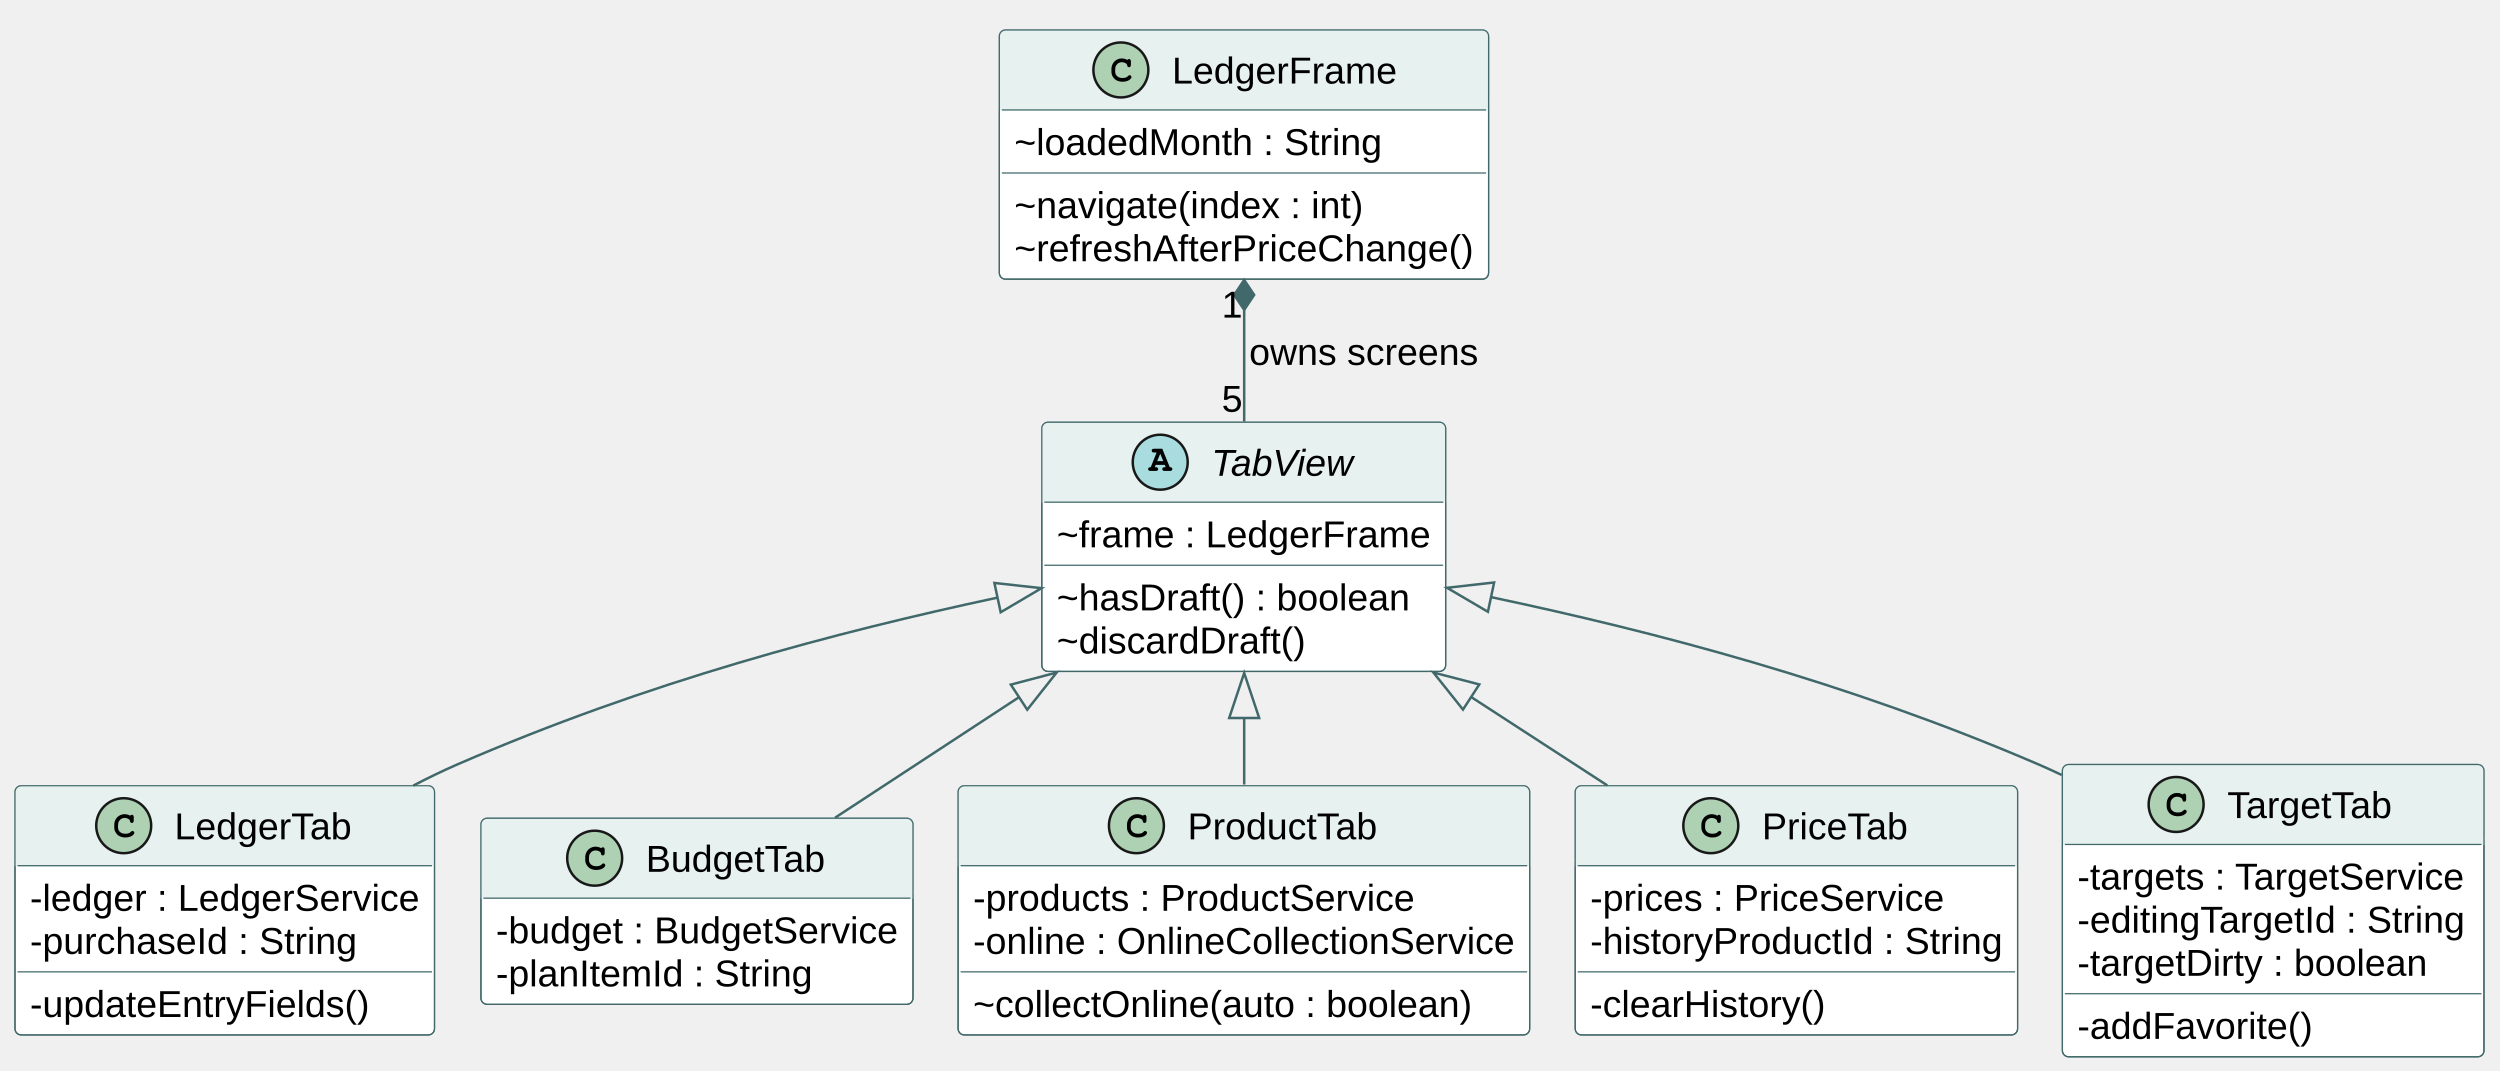
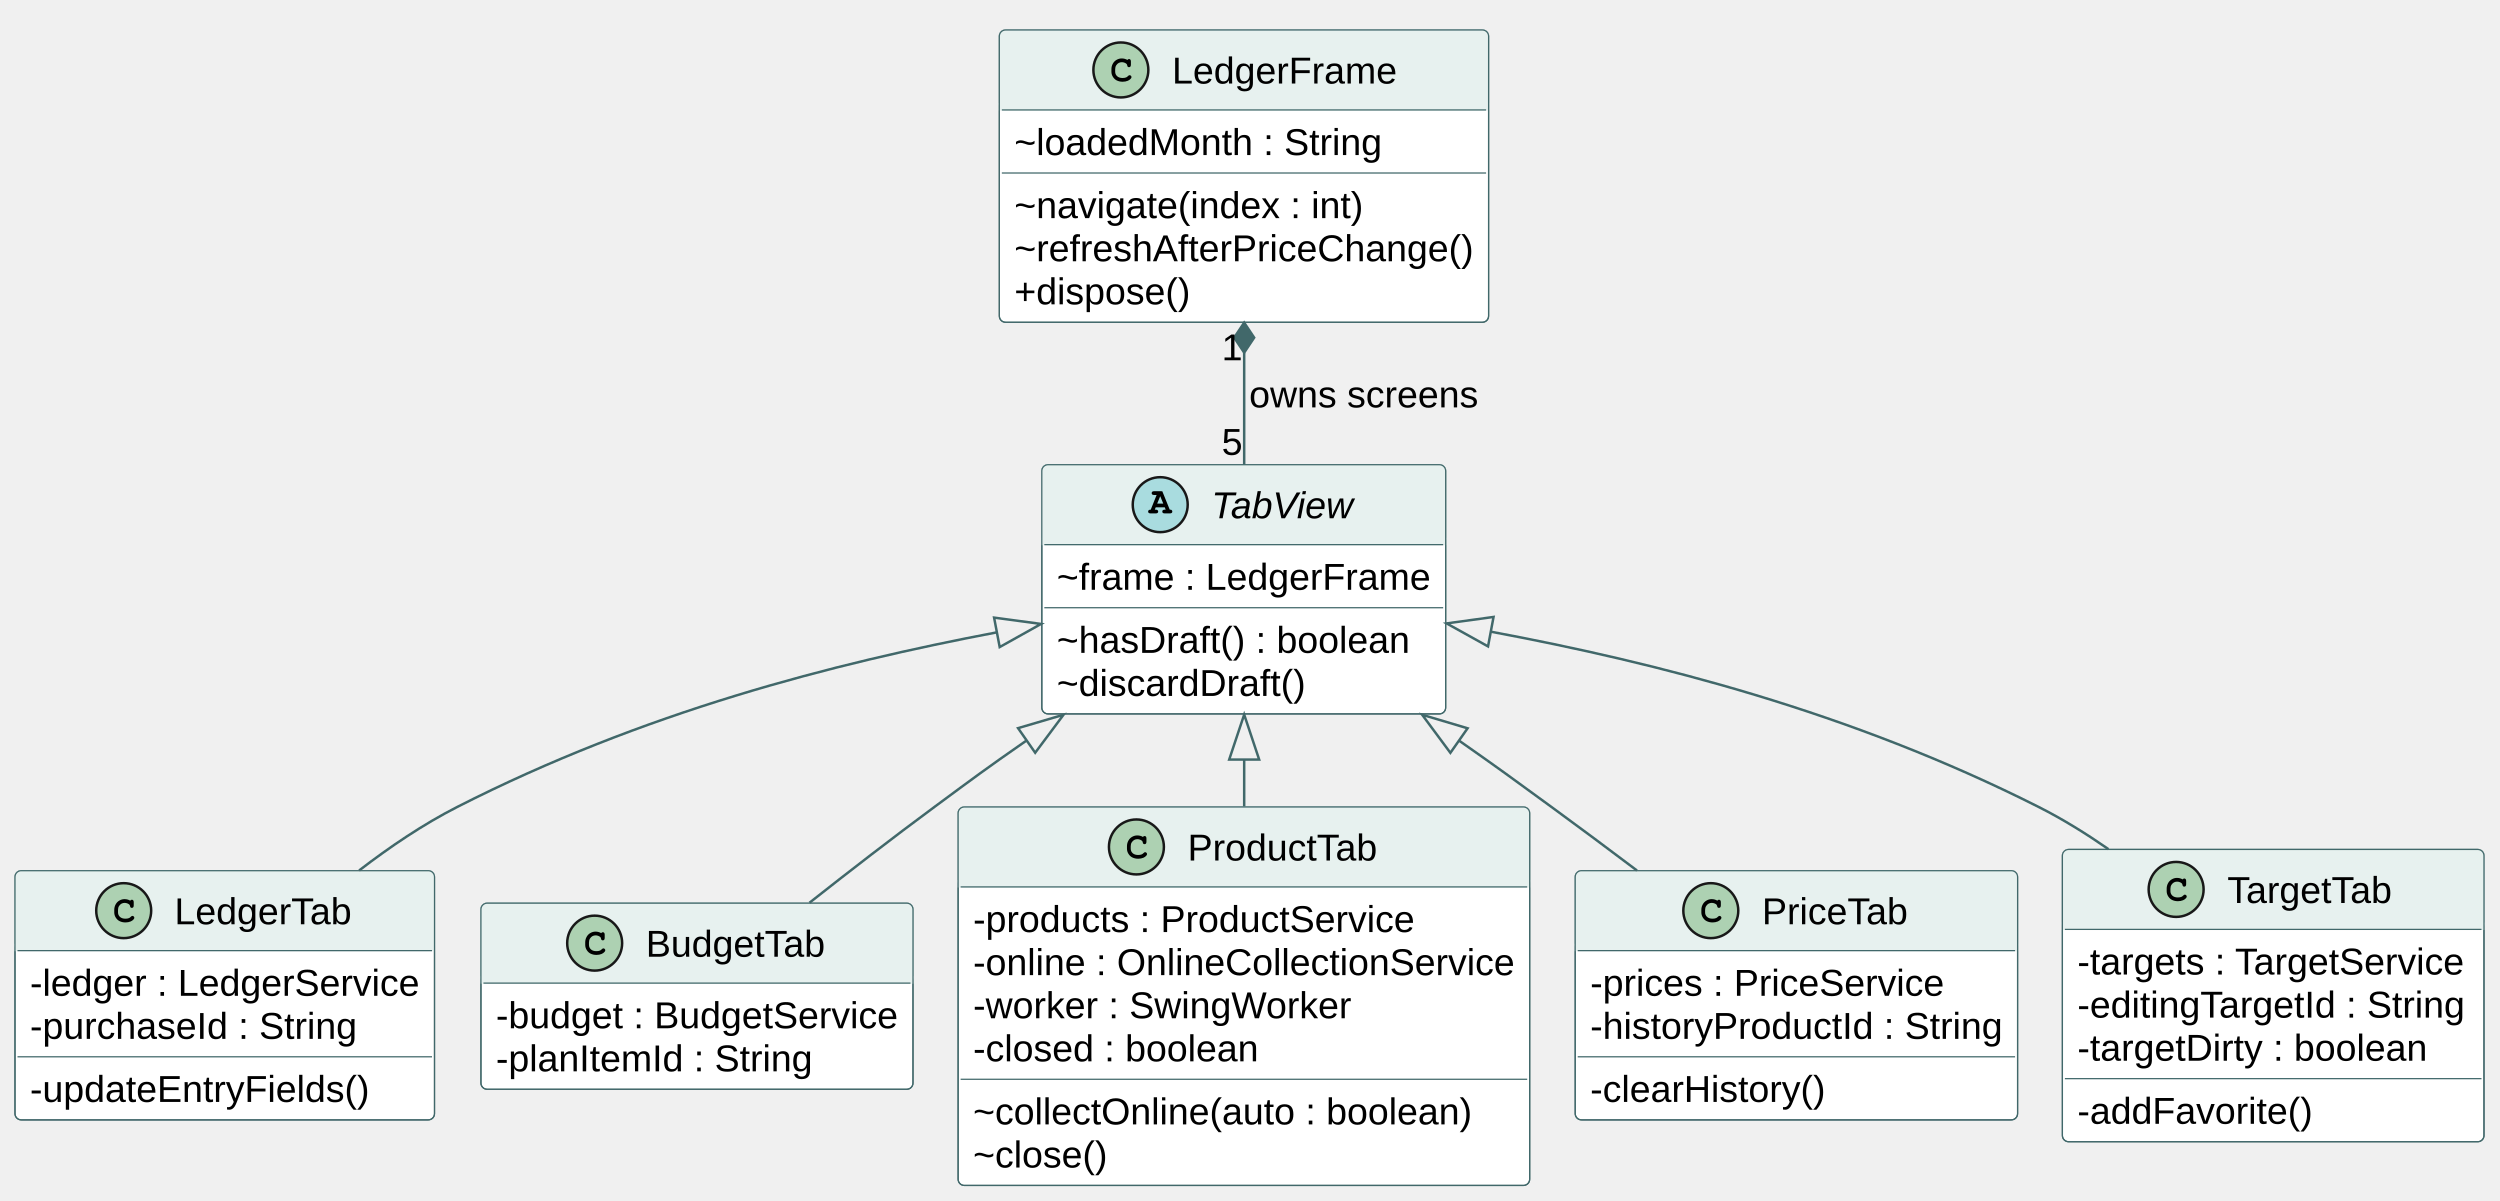
- <svg xmlns="http://www.w3.org/2000/svg" contentStyleType="text/css" data-diagram-type="CLASS" height="759.688px" preserveAspectRatio="none" style="width:1772px;height:759px;background:#FFFFFF;" version="1.1" viewBox="0 0 1772 759" width="1772.604px" zoomAndPan="magnify">
+ <svg xmlns="http://www.w3.org/2000/svg" contentStyleType="text/css" data-diagram-type="CLASS" height="851.771px" preserveAspectRatio="none" style="width:1772px;height:851px;background:#FFFFFF;" version="1.1" viewBox="0 0 1772 851" width="1772.604px" zoomAndPan="magnify">
  <defs />
  <g>
    <g class="entity" data-entity="LedgerFrame" data-source-line="13" data-uid="ent0002" id="entity_LedgerFrame">
-       <rect fill="#FFFFFF" height="176.633" rx="4.427" ry="4.427" style="stroke:#41686A;stroke-width:0.885;" width="346.783" x="708.333" y="21.25" />
+       <rect fill="#FFFFFF" height="207.177" rx="4.427" ry="4.427" style="stroke:#41686A;stroke-width:0.885;" width="346.783" x="708.333" y="21.25" />
      <rect fill="#E7F1EF" height="56.667" rx="4.427" ry="4.427" style="stroke:#E7F1EF;stroke-width:0.885;" width="346.783" x="708.333" y="21.25" />
      <rect fill="#E7F1EF" height="4.427" style="stroke:#E7F1EF;stroke-width:0.885;" width="346.783" x="708.333" y="73.49" />
-       <rect fill="none" height="176.633" rx="4.427" ry="4.427" style="stroke:#41686A;stroke-width:0.885;" width="346.783" x="708.333" y="21.25" />
+       <rect fill="none" height="207.177" rx="4.427" ry="4.427" style="stroke:#41686A;stroke-width:0.885;" width="346.783" x="708.333" y="21.25" />
      <ellipse cx="794.472" cy="49.583" fill="#ADD1B2" rx="19.479" ry="19.479" style="stroke:#181818;stroke-width:1.771;" />
      <path d="M799.093,42.5 Q799.342,42.168 799.619,42.002 Q799.923,41.836 800.255,41.836 Q800.837,41.836 801.196,42.251 Q801.583,42.638 801.583,43.607 L801.583,45.848 Q801.583,46.816 801.196,47.231 Q800.837,47.619 800.255,47.619 Q799.73,47.619 799.398,47.342 Q799.066,47.038 798.927,46.208 Q798.817,45.682 798.568,45.378 Q798.014,44.797 797.046,44.437 Q796.105,44.077 795.164,44.077 Q793.975,44.077 792.951,44.603 Q791.955,45.129 791.18,46.291 Q790.433,47.453 790.433,49.058 L790.433,50.801 Q790.433,52.71 791.816,54.01 Q793.227,55.283 795.69,55.283 Q797.184,55.283 798.208,54.868 Q798.789,54.647 799.481,53.955 Q799.896,53.54 800.117,53.429 Q800.366,53.291 800.643,53.291 Q801.196,53.291 801.583,53.706 Q801.999,54.093 801.999,54.647 Q801.999,55.2 801.445,55.809 Q800.643,56.722 799.398,57.248 Q797.737,57.94 795.718,57.94 Q793.366,57.94 791.457,56.971 Q789.935,56.196 788.856,54.508 Q787.777,52.821 787.777,50.856 L787.777,49.03 Q787.777,46.955 788.745,45.184 Q789.713,43.385 791.429,42.417 Q793.144,41.421 795.054,41.421 Q796.216,41.421 797.212,41.698 Q798.208,41.974 799.093,42.5 Z " fill="#000000" />
      <text fill="#000000" font-family="Arial" font-size="26.562" lengthAdjust="spacing" textLength="159.453" x="830.775" y="59.227">LedgerFrame</text>
      <line style="stroke:#41686A;stroke-width:0.885;" x1="710.104" x2="1053.346" y1="77.917" y2="77.917" />
      <text fill="#000000" font-family="Arial" font-size="26.562" lengthAdjust="spacing" textLength="260.632" x="718.958" y="109.915">~loadedMonth : String</text>
      <line style="stroke:#41686A;stroke-width:0.885;" x1="710.104" x2="1053.346" y1="122.628" y2="122.628" />
      <text fill="#000000" font-family="Arial" font-size="26.562" lengthAdjust="spacing" textLength="247.324" x="718.958" y="154.626">~navigate(index : int)</text>
      <text fill="#000000" font-family="Arial" font-size="26.562" lengthAdjust="spacing" textLength="325.533" x="718.958" y="185.171">~refreshAfterPriceChange()</text>
+       <text fill="#000000" font-family="Arial" font-size="26.562" lengthAdjust="spacing" textLength="124.758" x="718.958" y="215.715">+dispose()</text>
    </g>
-     <g class="entity" data-entity="TabView" data-source-line="18" data-uid="ent0003" id="entity_TabView">
-       <rect fill="#FFFFFF" height="176.633" rx="4.427" ry="4.427" style="stroke:#41686A;stroke-width:0.885;" width="286.252" x="738.438" y="299.271" />
-       <rect fill="#E7F1EF" height="56.667" rx="4.427" ry="4.427" style="stroke:#E7F1EF;stroke-width:0.885;" width="286.252" x="738.438" y="299.271" />
-       <rect fill="#E7F1EF" height="4.427" style="stroke:#E7F1EF;stroke-width:0.885;" width="286.252" x="738.438" y="351.51" />
-       <rect fill="none" height="176.633" rx="4.427" ry="4.427" style="stroke:#41686A;stroke-width:0.885;" width="286.252" x="738.438" y="299.271" />
-       <ellipse cx="822.365" cy="327.604" fill="#A9DCDF" rx="19.479" ry="19.479" style="stroke:#181818;stroke-width:1.771;" />
-       <path d="M825.603,329.513 L819.156,329.513 L818.519,331.146 L819.156,331.146 Q820.124,331.146 820.511,331.533 Q820.927,331.893 820.927,332.474 Q820.927,333.055 820.511,333.442 Q820.124,333.802 819.156,333.802 L815.586,333.802 Q814.618,333.802 814.203,333.442 Q813.788,333.055 813.788,332.474 Q813.788,331.865 814.231,331.505 Q814.646,331.118 815.642,331.146 L819.82,320.742 L818.077,320.742 Q817.108,320.742 816.693,320.382 Q816.306,319.995 816.306,319.414 Q816.306,318.805 816.693,318.446 Q817.108,318.058 818.077,318.058 L823.832,318.086 L829.117,331.146 Q830.057,331.146 830.362,331.339 Q830.943,331.782 830.943,332.474 Q830.943,333.055 830.528,333.442 Q830.14,333.802 829.172,333.802 L825.603,333.802 Q824.634,333.802 824.219,333.442 Q823.832,333.055 823.832,332.474 Q823.832,331.893 824.219,331.533 Q824.634,331.146 825.603,331.146 L826.239,331.146 L825.603,329.513 Z M824.524,326.857 L822.365,321.6 L820.207,326.857 L824.524,326.857 Z " fill="#000000" />
-       <text fill="#000000" font-family="Arial" font-size="26.562" font-style="italic" lengthAdjust="spacing" textLength="103.345" x="858.667" y="337.247">TabView</text>
-       <line style="stroke:#41686A;stroke-width:0.885;" x1="740.208" x2="1022.919" y1="355.938" y2="355.938" />
-       <text fill="#000000" font-family="Arial" font-size="26.562" lengthAdjust="spacing" textLength="265.002" x="749.062" y="387.936">~frame : LedgerFrame</text>
-       <line style="stroke:#41686A;stroke-width:0.885;" x1="740.208" x2="1022.919" y1="400.648" y2="400.648" />
-       <text fill="#000000" font-family="Arial" font-size="26.562" lengthAdjust="spacing" textLength="250.269" x="749.062" y="432.647">~hasDraft() : boolean</text>
-       <text fill="#000000" font-family="Arial" font-size="26.562" lengthAdjust="spacing" textLength="176.392" x="749.062" y="463.191">~discardDraft()</text>
+     <g class="entity" data-entity="TabView" data-source-line="19" data-uid="ent0003" id="entity_TabView">
+       <rect fill="#FFFFFF" height="176.633" rx="4.427" ry="4.427" style="stroke:#41686A;stroke-width:0.885;" width="286.252" x="738.438" y="329.375" />
+       <rect fill="#E7F1EF" height="56.667" rx="4.427" ry="4.427" style="stroke:#E7F1EF;stroke-width:0.885;" width="286.252" x="738.438" y="329.375" />
+       <rect fill="#E7F1EF" height="4.427" style="stroke:#E7F1EF;stroke-width:0.885;" width="286.252" x="738.438" y="381.615" />
+       <rect fill="none" height="176.633" rx="4.427" ry="4.427" style="stroke:#41686A;stroke-width:0.885;" width="286.252" x="738.438" y="329.375" />
+       <ellipse cx="822.365" cy="357.708" fill="#A9DCDF" rx="19.479" ry="19.479" style="stroke:#181818;stroke-width:1.771;" />
+       <path d="M825.603,359.618 L819.156,359.618 L818.519,361.25 L819.156,361.25 Q820.124,361.25 820.511,361.637 Q820.927,361.997 820.927,362.578 Q820.927,363.159 820.511,363.546 Q820.124,363.906 819.156,363.906 L815.586,363.906 Q814.618,363.906 814.203,363.546 Q813.788,363.159 813.788,362.578 Q813.788,361.969 814.231,361.61 Q814.646,361.222 815.642,361.25 L819.82,350.846 L818.077,350.846 Q817.108,350.846 816.693,350.487 Q816.306,350.099 816.306,349.518 Q816.306,348.909 816.693,348.55 Q817.108,348.162 818.077,348.162 L823.832,348.19 L829.117,361.25 Q830.057,361.25 830.362,361.444 Q830.943,361.886 830.943,362.578 Q830.943,363.159 830.528,363.546 Q830.14,363.906 829.172,363.906 L825.603,363.906 Q824.634,363.906 824.219,363.546 Q823.832,363.159 823.832,362.578 Q823.832,361.997 824.219,361.637 Q824.634,361.25 825.603,361.25 L826.239,361.25 L825.603,359.618 Z M824.524,356.961 L822.365,351.704 L820.207,356.961 L824.524,356.961 Z " fill="#000000" />
+       <text fill="#000000" font-family="Arial" font-size="26.562" font-style="italic" lengthAdjust="spacing" textLength="103.345" x="858.667" y="367.351">TabView</text>
+       <line style="stroke:#41686A;stroke-width:0.885;" x1="740.208" x2="1022.919" y1="386.042" y2="386.042" />
+       <text fill="#000000" font-family="Arial" font-size="26.562" lengthAdjust="spacing" textLength="265.002" x="749.062" y="418.04">~frame : LedgerFrame</text>
+       <line style="stroke:#41686A;stroke-width:0.885;" x1="740.208" x2="1022.919" y1="430.753" y2="430.753" />
+       <text fill="#000000" font-family="Arial" font-size="26.562" lengthAdjust="spacing" textLength="250.269" x="749.062" y="462.751">~hasDraft() : boolean</text>
+       <text fill="#000000" font-family="Arial" font-size="26.562" lengthAdjust="spacing" textLength="176.392" x="749.062" y="493.296">~discardDraft()</text>
    </g>
-     <g class="entity" data-entity="LedgerTab" data-source-line="23" data-uid="ent0004" id="entity_LedgerTab">
-       <rect fill="#FFFFFF" height="176.633" rx="4.427" ry="4.427" style="stroke:#41686A;stroke-width:0.885;" width="297.355" x="10.625" y="556.927" />
-       <rect fill="#E7F1EF" height="56.667" rx="4.427" ry="4.427" style="stroke:#E7F1EF;stroke-width:0.885;" width="297.355" x="10.625" y="556.927" />
-       <rect fill="#E7F1EF" height="4.427" style="stroke:#E7F1EF;stroke-width:0.885;" width="297.355" x="10.625" y="609.167" />
-       <rect fill="none" height="176.633" rx="4.427" ry="4.427" style="stroke:#41686A;stroke-width:0.885;" width="297.355" x="10.625" y="556.927" />
-       <ellipse cx="87.681" cy="585.26" fill="#ADD1B2" rx="19.479" ry="19.479" style="stroke:#181818;stroke-width:1.771;" />
-       <path d="M92.302,578.177 Q92.551,577.845 92.827,577.679 Q93.132,577.513 93.464,577.513 Q94.045,577.513 94.404,577.928 Q94.792,578.315 94.792,579.284 L94.792,581.525 Q94.792,582.494 94.404,582.909 Q94.045,583.296 93.464,583.296 Q92.938,583.296 92.606,583.019 Q92.274,582.715 92.136,581.885 Q92.025,581.359 91.776,581.055 Q91.223,580.474 90.254,580.114 Q89.313,579.754 88.373,579.754 Q87.183,579.754 86.159,580.28 Q85.163,580.806 84.388,581.968 Q83.641,583.13 83.641,584.735 L83.641,586.478 Q83.641,588.387 85.025,589.688 Q86.436,590.96 88.898,590.96 Q90.392,590.96 91.416,590.545 Q91.997,590.324 92.689,589.632 Q93.104,589.217 93.325,589.106 Q93.574,588.968 93.851,588.968 Q94.404,588.968 94.792,589.383 Q95.207,589.77 95.207,590.324 Q95.207,590.877 94.653,591.486 Q93.851,592.399 92.606,592.925 Q90.946,593.616 88.926,593.616 Q86.574,593.616 84.665,592.648 Q83.143,591.873 82.064,590.186 Q80.985,588.498 80.985,586.533 L80.985,584.707 Q80.985,582.632 81.953,580.861 Q82.922,579.062 84.637,578.094 Q86.353,577.098 88.262,577.098 Q89.424,577.098 90.42,577.375 Q91.416,577.651 92.302,578.177 Z " fill="#000000" />
-       <text fill="#000000" font-family="Arial" font-size="26.562" lengthAdjust="spacing" textLength="128.481" x="123.693" y="594.904">LedgerTab</text>
-       <line style="stroke:#41686A;stroke-width:0.885;" x1="12.396" x2="306.209" y1="613.594" y2="613.594" />
-       <text fill="#000000" font-family="Arial" font-size="26.562" lengthAdjust="spacing" textLength="276.105" x="21.25" y="645.592">-ledger : LedgerService</text>
-       <text fill="#000000" font-family="Arial" font-size="26.562" lengthAdjust="spacing" textLength="231.799" x="21.25" y="676.137">-purchaseId : String</text>
-       <line style="stroke:#41686A;stroke-width:0.885;" x1="12.396" x2="306.209" y1="688.849" y2="688.849" />
-       <text fill="#000000" font-family="Arial" font-size="26.562" lengthAdjust="spacing" textLength="240.632" x="21.25" y="720.848">-updateEntryFields()</text>
+     <g class="entity" data-entity="LedgerTab" data-source-line="24" data-uid="ent0004" id="entity_LedgerTab">
+       <rect fill="#FFFFFF" height="176.633" rx="4.427" ry="4.427" style="stroke:#41686A;stroke-width:0.885;" width="297.355" x="10.625" y="617.135" />
+       <rect fill="#E7F1EF" height="56.667" rx="4.427" ry="4.427" style="stroke:#E7F1EF;stroke-width:0.885;" width="297.355" x="10.625" y="617.135" />
+       <rect fill="#E7F1EF" height="4.427" style="stroke:#E7F1EF;stroke-width:0.885;" width="297.355" x="10.625" y="669.375" />
+       <rect fill="none" height="176.633" rx="4.427" ry="4.427" style="stroke:#41686A;stroke-width:0.885;" width="297.355" x="10.625" y="617.135" />
+       <ellipse cx="87.681" cy="645.469" fill="#ADD1B2" rx="19.479" ry="19.479" style="stroke:#181818;stroke-width:1.771;" />
+       <path d="M92.302,638.385 Q92.551,638.053 92.827,637.887 Q93.132,637.721 93.464,637.721 Q94.045,637.721 94.404,638.136 Q94.792,638.524 94.792,639.492 L94.792,641.733 Q94.792,642.702 94.404,643.117 Q94.045,643.504 93.464,643.504 Q92.938,643.504 92.606,643.227 Q92.274,642.923 92.136,642.093 Q92.025,641.567 91.776,641.263 Q91.223,640.682 90.254,640.322 Q89.313,639.963 88.373,639.963 Q87.183,639.963 86.159,640.488 Q85.163,641.014 84.388,642.176 Q83.641,643.338 83.641,644.943 L83.641,646.686 Q83.641,648.595 85.025,649.896 Q86.436,651.169 88.898,651.169 Q90.392,651.169 91.416,650.754 Q91.997,650.532 92.689,649.841 Q93.104,649.426 93.325,649.315 Q93.574,649.176 93.851,649.176 Q94.404,649.176 94.792,649.591 Q95.207,649.979 95.207,650.532 Q95.207,651.086 94.653,651.694 Q93.851,652.607 92.606,653.133 Q90.946,653.825 88.926,653.825 Q86.574,653.825 84.665,652.856 Q83.143,652.082 82.064,650.394 Q80.985,648.706 80.985,646.741 L80.985,644.915 Q80.985,642.84 81.953,641.069 Q82.922,639.271 84.637,638.302 Q86.353,637.306 88.262,637.306 Q89.424,637.306 90.42,637.583 Q91.416,637.86 92.302,638.385 Z " fill="#000000" />
+       <text fill="#000000" font-family="Arial" font-size="26.562" lengthAdjust="spacing" textLength="128.481" x="123.693" y="655.112">LedgerTab</text>
+       <line style="stroke:#41686A;stroke-width:0.885;" x1="12.396" x2="306.209" y1="673.802" y2="673.802" />
+       <text fill="#000000" font-family="Arial" font-size="26.562" lengthAdjust="spacing" textLength="276.105" x="21.25" y="705.801">-ledger : LedgerService</text>
+       <text fill="#000000" font-family="Arial" font-size="26.562" lengthAdjust="spacing" textLength="231.799" x="21.25" y="736.345">-purchaseId : String</text>
+       <line style="stroke:#41686A;stroke-width:0.885;" x1="12.396" x2="306.209" y1="749.057" y2="749.057" />
+       <text fill="#000000" font-family="Arial" font-size="26.562" lengthAdjust="spacing" textLength="240.632" x="21.25" y="781.056">-updateEntryFields()</text>
    </g>
-     <g class="entity" data-entity="BudgetTab" data-source-line="28" data-uid="ent0005" id="entity_BudgetTab">
-       <rect fill="#FFFFFF" height="131.922" rx="4.427" ry="4.427" style="stroke:#41686A;stroke-width:0.885;" width="306.239" x="340.885" y="579.948" />
-       <rect fill="#E7F1EF" height="56.667" rx="4.427" ry="4.427" style="stroke:#E7F1EF;stroke-width:0.885;" width="306.239" x="340.885" y="579.948" />
-       <rect fill="#E7F1EF" height="4.427" style="stroke:#E7F1EF;stroke-width:0.885;" width="306.239" x="340.885" y="632.188" />
-       <rect fill="none" height="131.922" rx="4.427" ry="4.427" style="stroke:#41686A;stroke-width:0.885;" width="306.239" x="340.885" y="579.948" />
-       <ellipse cx="421.499" cy="608.281" fill="#ADD1B2" rx="19.479" ry="19.479" style="stroke:#181818;stroke-width:1.771;" />
-       <path d="M426.12,601.198 Q426.369,600.866 426.646,600.7 Q426.95,600.534 427.282,600.534 Q427.863,600.534 428.223,600.949 Q428.61,601.336 428.61,602.305 L428.61,604.546 Q428.61,605.514 428.223,605.929 Q427.863,606.317 427.282,606.317 Q426.757,606.317 426.425,606.04 Q426.092,605.736 425.954,604.906 Q425.844,604.38 425.594,604.076 Q425.041,603.495 424.073,603.135 Q423.132,602.775 422.191,602.775 Q421.001,602.775 419.978,603.301 Q418.981,603.827 418.207,604.989 Q417.46,606.151 417.46,607.755 L417.46,609.499 Q417.46,611.408 418.843,612.708 Q420.254,613.981 422.717,613.981 Q424.211,613.981 425.235,613.566 Q425.816,613.345 426.507,612.653 Q426.923,612.238 427.144,612.127 Q427.393,611.989 427.67,611.989 Q428.223,611.989 428.61,612.404 Q429.025,612.791 429.025,613.345 Q429.025,613.898 428.472,614.507 Q427.67,615.42 426.425,615.946 Q424.764,616.637 422.745,616.637 Q420.393,616.637 418.483,615.669 Q416.962,614.894 415.882,613.206 Q414.803,611.519 414.803,609.554 L414.803,607.728 Q414.803,605.653 415.772,603.882 Q416.74,602.083 418.456,601.115 Q420.171,600.119 422.08,600.119 Q423.243,600.119 424.239,600.395 Q425.235,600.672 426.12,601.198 Z " fill="#000000" />
-       <text fill="#000000" font-family="Arial" font-size="26.562" lengthAdjust="spacing" textLength="129.959" x="457.801" y="617.924">BudgetTab</text>
-       <line style="stroke:#41686A;stroke-width:0.885;" x1="342.656" x2="645.354" y1="636.615" y2="636.615" />
-       <text fill="#000000" font-family="Arial" font-size="26.562" lengthAdjust="spacing" textLength="284.989" x="351.51" y="668.613">-budget : BudgetService</text>
-       <text fill="#000000" font-family="Arial" font-size="26.562" lengthAdjust="spacing" textLength="224.406" x="351.51" y="699.158">-planItemId : String</text>
+     <g class="entity" data-entity="BudgetTab" data-source-line="29" data-uid="ent0005" id="entity_BudgetTab">
+       <rect fill="#FFFFFF" height="131.922" rx="4.427" ry="4.427" style="stroke:#41686A;stroke-width:0.885;" width="306.239" x="340.885" y="640.156" />
+       <rect fill="#E7F1EF" height="56.667" rx="4.427" ry="4.427" style="stroke:#E7F1EF;stroke-width:0.885;" width="306.239" x="340.885" y="640.156" />
+       <rect fill="#E7F1EF" height="4.427" style="stroke:#E7F1EF;stroke-width:0.885;" width="306.239" x="340.885" y="692.396" />
+       <rect fill="none" height="131.922" rx="4.427" ry="4.427" style="stroke:#41686A;stroke-width:0.885;" width="306.239" x="340.885" y="640.156" />
+       <ellipse cx="421.499" cy="668.49" fill="#ADD1B2" rx="19.479" ry="19.479" style="stroke:#181818;stroke-width:1.771;" />
+       <path d="M426.12,661.406 Q426.369,661.074 426.646,660.908 Q426.95,660.742 427.282,660.742 Q427.863,660.742 428.223,661.157 Q428.61,661.545 428.61,662.513 L428.61,664.754 Q428.61,665.723 428.223,666.138 Q427.863,666.525 427.282,666.525 Q426.757,666.525 426.425,666.248 Q426.092,665.944 425.954,665.114 Q425.844,664.588 425.594,664.284 Q425.041,663.703 424.073,663.343 Q423.132,662.983 422.191,662.983 Q421.001,662.983 419.978,663.509 Q418.981,664.035 418.207,665.197 Q417.46,666.359 417.46,667.964 L417.46,669.707 Q417.46,671.616 418.843,672.917 Q420.254,674.189 422.717,674.189 Q424.211,674.189 425.235,673.774 Q425.816,673.553 426.507,672.861 Q426.923,672.446 427.144,672.336 Q427.393,672.197 427.67,672.197 Q428.223,672.197 428.61,672.612 Q429.025,673 429.025,673.553 Q429.025,674.106 428.472,674.715 Q427.67,675.628 426.425,676.154 Q424.764,676.846 422.745,676.846 Q420.393,676.846 418.483,675.877 Q416.962,675.102 415.882,673.415 Q414.803,671.727 414.803,669.762 L414.803,667.936 Q414.803,665.861 415.772,664.09 Q416.74,662.292 418.456,661.323 Q420.171,660.327 422.08,660.327 Q423.243,660.327 424.239,660.604 Q425.235,660.88 426.12,661.406 Z " fill="#000000" />
+       <text fill="#000000" font-family="Arial" font-size="26.562" lengthAdjust="spacing" textLength="129.959" x="457.801" y="678.133">BudgetTab</text>
+       <line style="stroke:#41686A;stroke-width:0.885;" x1="342.656" x2="645.354" y1="696.823" y2="696.823" />
+       <text fill="#000000" font-family="Arial" font-size="26.562" lengthAdjust="spacing" textLength="284.989" x="351.51" y="728.822">-budget : BudgetService</text>
+       <text fill="#000000" font-family="Arial" font-size="26.562" lengthAdjust="spacing" textLength="224.406" x="351.51" y="759.366">-planItemId : String</text>
    </g>
-     <g class="entity" data-entity="ProductTab" data-source-line="32" data-uid="ent0006" id="entity_ProductTab">
-       <rect fill="#FFFFFF" height="176.633" rx="4.427" ry="4.427" style="stroke:#41686A;stroke-width:0.885;" width="405.122" x="679.115" y="556.927" />
-       <rect fill="#E7F1EF" height="56.667" rx="4.427" ry="4.427" style="stroke:#E7F1EF;stroke-width:0.885;" width="405.122" x="679.115" y="556.927" />
-       <rect fill="#E7F1EF" height="4.427" style="stroke:#E7F1EF;stroke-width:0.885;" width="405.122" x="679.115" y="609.167" />
-       <rect fill="none" height="176.633" rx="4.427" ry="4.427" style="stroke:#41686A;stroke-width:0.885;" width="405.122" x="679.115" y="556.927" />
-       <ellipse cx="805.493" cy="585.26" fill="#ADD1B2" rx="19.479" ry="19.479" style="stroke:#181818;stroke-width:1.771;" />
-       <path d="M810.114,578.177 Q810.363,577.845 810.64,577.679 Q810.944,577.513 811.276,577.513 Q811.857,577.513 812.217,577.928 Q812.604,578.315 812.604,579.284 L812.604,581.525 Q812.604,582.494 812.217,582.909 Q811.857,583.296 811.276,583.296 Q810.75,583.296 810.418,583.019 Q810.086,582.715 809.948,581.885 Q809.837,581.359 809.588,581.055 Q809.035,580.474 808.066,580.114 Q807.126,579.754 806.185,579.754 Q804.995,579.754 803.971,580.28 Q802.975,580.806 802.201,581.968 Q801.453,583.13 801.453,584.735 L801.453,586.478 Q801.453,588.387 802.837,589.688 Q804.248,590.96 806.711,590.96 Q808.205,590.96 809.229,590.545 Q809.809,590.324 810.501,589.632 Q810.916,589.217 811.138,589.106 Q811.387,588.968 811.663,588.968 Q812.217,588.968 812.604,589.383 Q813.019,589.77 813.019,590.324 Q813.019,590.877 812.466,591.486 Q811.663,592.399 810.418,592.925 Q808.758,593.616 806.738,593.616 Q804.386,593.616 802.477,592.648 Q800.955,591.873 799.876,590.186 Q798.797,588.498 798.797,586.533 L798.797,584.707 Q798.797,582.632 799.766,580.861 Q800.734,579.062 802.449,578.094 Q804.165,577.098 806.074,577.098 Q807.236,577.098 808.232,577.375 Q809.229,577.651 810.114,578.177 Z " fill="#000000" />
-       <text fill="#000000" font-family="Arial" font-size="26.562" lengthAdjust="spacing" textLength="137.313" x="841.795" y="594.904">ProductTab</text>
-       <line style="stroke:#41686A;stroke-width:0.885;" x1="680.885" x2="1082.466" y1="613.594" y2="613.594" />
-       <text fill="#000000" font-family="Arial" font-size="26.562" lengthAdjust="spacing" textLength="312.978" x="689.74" y="645.592">-products : ProductService</text>
-       <text fill="#000000" font-family="Arial" font-size="26.562" lengthAdjust="spacing" textLength="383.872" x="689.74" y="676.137">-online : OnlineCollectionService</text>
-       <line style="stroke:#41686A;stroke-width:0.885;" x1="680.885" x2="1082.466" y1="688.849" y2="688.849" />
-       <text fill="#000000" font-family="Arial" font-size="26.562" lengthAdjust="spacing" textLength="353.652" x="689.74" y="720.848">~collectOnline(auto : boolean)</text>
+     <g class="entity" data-entity="ProductTab" data-source-line="33" data-uid="ent0006" id="entity_ProductTab">
+       <rect fill="#FFFFFF" height="268.266" rx="4.427" ry="4.427" style="stroke:#41686A;stroke-width:0.885;" width="405.122" x="679.115" y="571.979" />
+       <rect fill="#E7F1EF" height="56.667" rx="4.427" ry="4.427" style="stroke:#E7F1EF;stroke-width:0.885;" width="405.122" x="679.115" y="571.979" />
+       <rect fill="#E7F1EF" height="4.427" style="stroke:#E7F1EF;stroke-width:0.885;" width="405.122" x="679.115" y="624.219" />
+       <rect fill="none" height="268.266" rx="4.427" ry="4.427" style="stroke:#41686A;stroke-width:0.885;" width="405.122" x="679.115" y="571.979" />
+       <ellipse cx="805.493" cy="600.312" fill="#ADD1B2" rx="19.479" ry="19.479" style="stroke:#181818;stroke-width:1.771;" />
+       <path d="M810.114,593.229 Q810.363,592.897 810.64,592.731 Q810.944,592.565 811.276,592.565 Q811.857,592.565 812.217,592.98 Q812.604,593.367 812.604,594.336 L812.604,596.577 Q812.604,597.546 812.217,597.961 Q811.857,598.348 811.276,598.348 Q810.75,598.348 810.418,598.071 Q810.086,597.767 809.948,596.937 Q809.837,596.411 809.588,596.107 Q809.035,595.526 808.066,595.166 Q807.126,594.806 806.185,594.806 Q804.995,594.806 803.971,595.332 Q802.975,595.858 802.201,597.02 Q801.453,598.182 801.453,599.787 L801.453,601.53 Q801.453,603.439 802.837,604.74 Q804.248,606.012 806.711,606.012 Q808.205,606.012 809.229,605.597 Q809.809,605.376 810.501,604.684 Q810.916,604.269 811.138,604.159 Q811.387,604.02 811.663,604.02 Q812.217,604.02 812.604,604.435 Q813.019,604.823 813.019,605.376 Q813.019,605.929 812.466,606.538 Q811.663,607.451 810.418,607.977 Q808.758,608.669 806.738,608.669 Q804.386,608.669 802.477,607.7 Q800.955,606.926 799.876,605.238 Q798.797,603.55 798.797,601.585 L798.797,599.759 Q798.797,597.684 799.766,595.913 Q800.734,594.115 802.449,593.146 Q804.165,592.15 806.074,592.15 Q807.236,592.15 808.232,592.427 Q809.229,592.703 810.114,593.229 Z " fill="#000000" />
+       <text fill="#000000" font-family="Arial" font-size="26.562" lengthAdjust="spacing" textLength="137.313" x="841.795" y="609.956">ProductTab</text>
+       <line style="stroke:#41686A;stroke-width:0.885;" x1="680.885" x2="1082.466" y1="628.646" y2="628.646" />
+       <text fill="#000000" font-family="Arial" font-size="26.562" lengthAdjust="spacing" textLength="312.978" x="689.74" y="660.644">-products : ProductService</text>
+       <text fill="#000000" font-family="Arial" font-size="26.562" lengthAdjust="spacing" textLength="383.872" x="689.74" y="691.189">-online : OnlineCollectionService</text>
+       <text fill="#000000" font-family="Arial" font-size="26.562" lengthAdjust="spacing" textLength="268.621" x="689.74" y="721.733">-worker : SwingWorker</text>
+       <text fill="#000000" font-family="Arial" font-size="26.562" lengthAdjust="spacing" textLength="202.306" x="689.74" y="752.277">-closed : boolean</text>
+       <line style="stroke:#41686A;stroke-width:0.885;" x1="680.885" x2="1082.466" y1="764.99" y2="764.99" />
+       <text fill="#000000" font-family="Arial" font-size="26.562" lengthAdjust="spacing" textLength="353.652" x="689.74" y="796.988">~collectOnline(auto : boolean)</text>
+       <text fill="#000000" font-family="Arial" font-size="26.562" lengthAdjust="spacing" textLength="95.213" x="689.74" y="827.533">~close()</text>
    </g>
-     <g class="entity" data-entity="PriceTab" data-source-line="37" data-uid="ent0007" id="entity_PriceTab">
-       <rect fill="#FFFFFF" height="176.633" rx="4.427" ry="4.427" style="stroke:#41686A;stroke-width:0.885;" width="313.554" x="1116.51" y="556.927" />
-       <rect fill="#E7F1EF" height="56.667" rx="4.427" ry="4.427" style="stroke:#E7F1EF;stroke-width:0.885;" width="313.554" x="1116.51" y="556.927" />
-       <rect fill="#E7F1EF" height="4.427" style="stroke:#E7F1EF;stroke-width:0.885;" width="313.554" x="1116.51" y="609.167" />
-       <rect fill="none" height="176.633" rx="4.427" ry="4.427" style="stroke:#41686A;stroke-width:0.885;" width="313.554" x="1116.51" y="556.927" />
-       <ellipse cx="1212.617" cy="585.26" fill="#ADD1B2" rx="19.479" ry="19.479" style="stroke:#181818;stroke-width:1.771;" />
-       <path d="M1217.238,578.177 Q1217.487,577.845 1217.764,577.679 Q1218.068,577.513 1218.4,577.513 Q1218.981,577.513 1219.341,577.928 Q1219.728,578.315 1219.728,579.284 L1219.728,581.525 Q1219.728,582.494 1219.341,582.909 Q1218.981,583.296 1218.4,583.296 Q1217.874,583.296 1217.542,583.019 Q1217.21,582.715 1217.072,581.885 Q1216.961,581.359 1216.712,581.055 Q1216.159,580.474 1215.19,580.114 Q1214.249,579.754 1213.309,579.754 Q1212.119,579.754 1211.095,580.28 Q1210.099,580.806 1209.324,581.968 Q1208.577,583.13 1208.577,584.735 L1208.577,586.478 Q1208.577,588.387 1209.961,589.688 Q1211.372,590.96 1213.834,590.96 Q1215.329,590.96 1216.352,590.545 Q1216.933,590.324 1217.625,589.632 Q1218.04,589.217 1218.262,589.106 Q1218.511,588.968 1218.787,588.968 Q1219.341,588.968 1219.728,589.383 Q1220.143,589.77 1220.143,590.324 Q1220.143,590.877 1219.59,591.486 Q1218.787,592.399 1217.542,592.925 Q1215.882,593.616 1213.862,593.616 Q1211.51,593.616 1209.601,592.648 Q1208.079,591.873 1207,590.186 Q1205.921,588.498 1205.921,586.533 L1205.921,584.707 Q1205.921,582.632 1206.889,580.861 Q1207.858,579.062 1209.573,578.094 Q1211.289,577.098 1213.198,577.098 Q1214.36,577.098 1215.356,577.375 Q1216.352,577.651 1217.238,578.177 Z " fill="#000000" />
-       <text fill="#000000" font-family="Arial" font-size="26.562" lengthAdjust="spacing" textLength="106.289" x="1248.919" y="594.904">PriceTab</text>
-       <line style="stroke:#41686A;stroke-width:0.885;" x1="1118.281" x2="1428.294" y1="613.594" y2="613.594" />
-       <text fill="#000000" font-family="Arial" font-size="26.562" lengthAdjust="spacing" textLength="250.93" x="1127.135" y="645.592">-prices : PriceService</text>
-       <text fill="#000000" font-family="Arial" font-size="26.562" lengthAdjust="spacing" textLength="292.304" x="1127.135" y="676.137">-historyProductId : String</text>
-       <line style="stroke:#41686A;stroke-width:0.885;" x1="1118.281" x2="1428.294" y1="688.849" y2="688.849" />
-       <text fill="#000000" font-family="Arial" font-size="26.562" lengthAdjust="spacing" textLength="166.755" x="1127.135" y="720.848">-clearHistory()</text>
+     <g class="entity" data-entity="PriceTab" data-source-line="41" data-uid="ent0007" id="entity_PriceTab">
+       <rect fill="#FFFFFF" height="176.633" rx="4.427" ry="4.427" style="stroke:#41686A;stroke-width:0.885;" width="313.554" x="1116.51" y="617.135" />
+       <rect fill="#E7F1EF" height="56.667" rx="4.427" ry="4.427" style="stroke:#E7F1EF;stroke-width:0.885;" width="313.554" x="1116.51" y="617.135" />
+       <rect fill="#E7F1EF" height="4.427" style="stroke:#E7F1EF;stroke-width:0.885;" width="313.554" x="1116.51" y="669.375" />
+       <rect fill="none" height="176.633" rx="4.427" ry="4.427" style="stroke:#41686A;stroke-width:0.885;" width="313.554" x="1116.51" y="617.135" />
+       <ellipse cx="1212.617" cy="645.469" fill="#ADD1B2" rx="19.479" ry="19.479" style="stroke:#181818;stroke-width:1.771;" />
+       <path d="M1217.238,638.385 Q1217.487,638.053 1217.764,637.887 Q1218.068,637.721 1218.4,637.721 Q1218.981,637.721 1219.341,638.136 Q1219.728,638.524 1219.728,639.492 L1219.728,641.733 Q1219.728,642.702 1219.341,643.117 Q1218.981,643.504 1218.4,643.504 Q1217.874,643.504 1217.542,643.227 Q1217.21,642.923 1217.072,642.093 Q1216.961,641.567 1216.712,641.263 Q1216.159,640.682 1215.19,640.322 Q1214.249,639.963 1213.309,639.963 Q1212.119,639.963 1211.095,640.488 Q1210.099,641.014 1209.324,642.176 Q1208.577,643.338 1208.577,644.943 L1208.577,646.686 Q1208.577,648.595 1209.961,649.896 Q1211.372,651.169 1213.834,651.169 Q1215.329,651.169 1216.352,650.754 Q1216.933,650.532 1217.625,649.841 Q1218.04,649.426 1218.262,649.315 Q1218.511,649.176 1218.787,649.176 Q1219.341,649.176 1219.728,649.591 Q1220.143,649.979 1220.143,650.532 Q1220.143,651.086 1219.59,651.694 Q1218.787,652.607 1217.542,653.133 Q1215.882,653.825 1213.862,653.825 Q1211.51,653.825 1209.601,652.856 Q1208.079,652.082 1207,650.394 Q1205.921,648.706 1205.921,646.741 L1205.921,644.915 Q1205.921,642.84 1206.889,641.069 Q1207.858,639.271 1209.573,638.302 Q1211.289,637.306 1213.198,637.306 Q1214.36,637.306 1215.356,637.583 Q1216.352,637.86 1217.238,638.385 Z " fill="#000000" />
+       <text fill="#000000" font-family="Arial" font-size="26.562" lengthAdjust="spacing" textLength="106.289" x="1248.919" y="655.112">PriceTab</text>
+       <line style="stroke:#41686A;stroke-width:0.885;" x1="1118.281" x2="1428.294" y1="673.802" y2="673.802" />
+       <text fill="#000000" font-family="Arial" font-size="26.562" lengthAdjust="spacing" textLength="250.93" x="1127.135" y="705.801">-prices : PriceService</text>
+       <text fill="#000000" font-family="Arial" font-size="26.562" lengthAdjust="spacing" textLength="292.304" x="1127.135" y="736.345">-historyProductId : String</text>
+       <line style="stroke:#41686A;stroke-width:0.885;" x1="1118.281" x2="1428.294" y1="749.057" y2="749.057" />
+       <text fill="#000000" font-family="Arial" font-size="26.562" lengthAdjust="spacing" textLength="166.755" x="1127.135" y="781.056">-clearHistory()</text>
    </g>
-     <g class="entity" data-entity="TargetTab" data-source-line="42" data-uid="ent0008" id="entity_TargetTab">
-       <rect fill="#FFFFFF" height="207.177" rx="4.427" ry="4.427" style="stroke:#41686A;stroke-width:0.885;" width="298.82" x="1461.823" y="541.875" />
-       <rect fill="#E7F1EF" height="56.667" rx="4.427" ry="4.427" style="stroke:#E7F1EF;stroke-width:0.885;" width="298.82" x="1461.823" y="541.875" />
-       <rect fill="#E7F1EF" height="4.427" style="stroke:#E7F1EF;stroke-width:0.885;" width="298.82" x="1461.823" y="594.115" />
-       <rect fill="none" height="207.177" rx="4.427" ry="4.427" style="stroke:#41686A;stroke-width:0.885;" width="298.82" x="1461.823" y="541.875" />
-       <ellipse cx="1542.437" cy="570.208" fill="#ADD1B2" rx="19.479" ry="19.479" style="stroke:#181818;stroke-width:1.771;" />
-       <path d="M1547.058,563.125 Q1547.307,562.793 1547.583,562.627 Q1547.888,562.461 1548.22,562.461 Q1548.801,562.461 1549.16,562.876 Q1549.548,563.263 1549.548,564.232 L1549.548,566.473 Q1549.548,567.441 1549.16,567.856 Q1548.801,568.244 1548.22,568.244 Q1547.694,568.244 1547.362,567.967 Q1547.03,567.663 1546.892,566.833 Q1546.781,566.307 1546.532,566.003 Q1545.979,565.422 1545.01,565.062 Q1544.069,564.702 1543.129,564.702 Q1541.939,564.702 1540.915,565.228 Q1539.919,565.754 1539.144,566.916 Q1538.397,568.078 1538.397,569.683 L1538.397,571.426 Q1538.397,573.335 1539.781,574.635 Q1541.192,575.908 1543.654,575.908 Q1545.149,575.908 1546.172,575.493 Q1546.753,575.272 1547.445,574.58 Q1547.86,574.165 1548.081,574.054 Q1548.331,573.916 1548.607,573.916 Q1549.16,573.916 1549.548,574.331 Q1549.963,574.718 1549.963,575.272 Q1549.963,575.825 1549.41,576.434 Q1548.607,577.347 1547.362,577.873 Q1545.702,578.564 1543.682,578.564 Q1541.33,578.564 1539.421,577.596 Q1537.899,576.821 1536.82,575.134 Q1535.741,573.446 1535.741,571.481 L1535.741,569.655 Q1535.741,567.58 1536.709,565.809 Q1537.678,564.01 1539.393,563.042 Q1541.109,562.046 1543.018,562.046 Q1544.18,562.046 1545.176,562.323 Q1546.172,562.599 1547.058,563.125 Z " fill="#000000" />
-       <text fill="#000000" font-family="Arial" font-size="26.562" lengthAdjust="spacing" textLength="122.54" x="1578.739" y="579.851">TargetTab</text>
-       <line style="stroke:#41686A;stroke-width:0.885;" x1="1463.594" x2="1758.872" y1="598.542" y2="598.542" />
-       <text fill="#000000" font-family="Arial" font-size="26.562" lengthAdjust="spacing" textLength="277.531" x="1472.448" y="630.54">-targets : TargetService</text>
-       <text fill="#000000" font-family="Arial" font-size="26.562" lengthAdjust="spacing" textLength="277.57" x="1472.448" y="661.085">-editingTargetId : String</text>
-       <text fill="#000000" font-family="Arial" font-size="26.562" lengthAdjust="spacing" textLength="248.038" x="1472.448" y="691.629">-targetDirty : boolean</text>
-       <line style="stroke:#41686A;stroke-width:0.885;" x1="1463.594" x2="1758.872" y1="704.341" y2="704.341" />
-       <text fill="#000000" font-family="Arial" font-size="26.562" lengthAdjust="spacing" textLength="166.807" x="1472.448" y="736.34">-addFavorite()</text>
+     <g class="entity" data-entity="TargetTab" data-source-line="46" data-uid="ent0008" id="entity_TargetTab">
+       <rect fill="#FFFFFF" height="207.177" rx="4.427" ry="4.427" style="stroke:#41686A;stroke-width:0.885;" width="298.82" x="1461.823" y="602.083" />
+       <rect fill="#E7F1EF" height="56.667" rx="4.427" ry="4.427" style="stroke:#E7F1EF;stroke-width:0.885;" width="298.82" x="1461.823" y="602.083" />
+       <rect fill="#E7F1EF" height="4.427" style="stroke:#E7F1EF;stroke-width:0.885;" width="298.82" x="1461.823" y="654.323" />
+       <rect fill="none" height="207.177" rx="4.427" ry="4.427" style="stroke:#41686A;stroke-width:0.885;" width="298.82" x="1461.823" y="602.083" />
+       <ellipse cx="1542.437" cy="630.417" fill="#ADD1B2" rx="19.479" ry="19.479" style="stroke:#181818;stroke-width:1.771;" />
+       <path d="M1547.058,623.333 Q1547.307,623.001 1547.583,622.835 Q1547.888,622.669 1548.22,622.669 Q1548.801,622.669 1549.16,623.084 Q1549.548,623.472 1549.548,624.44 L1549.548,626.681 Q1549.548,627.65 1549.16,628.065 Q1548.801,628.452 1548.22,628.452 Q1547.694,628.452 1547.362,628.176 Q1547.03,627.871 1546.892,627.041 Q1546.781,626.515 1546.532,626.211 Q1545.979,625.63 1545.01,625.27 Q1544.069,624.91 1543.129,624.91 Q1541.939,624.91 1540.915,625.436 Q1539.919,625.962 1539.144,627.124 Q1538.397,628.286 1538.397,629.891 L1538.397,631.634 Q1538.397,633.543 1539.781,634.844 Q1541.192,636.116 1543.654,636.116 Q1545.149,636.116 1546.172,635.702 Q1546.753,635.48 1547.445,634.788 Q1547.86,634.373 1548.081,634.263 Q1548.331,634.124 1548.607,634.124 Q1549.16,634.124 1549.548,634.539 Q1549.963,634.927 1549.963,635.48 Q1549.963,636.034 1549.41,636.642 Q1548.607,637.555 1547.362,638.081 Q1545.702,638.773 1543.682,638.773 Q1541.33,638.773 1539.421,637.804 Q1537.899,637.03 1536.82,635.342 Q1535.741,633.654 1535.741,631.689 L1535.741,629.863 Q1535.741,627.788 1536.709,626.017 Q1537.678,624.219 1539.393,623.25 Q1541.109,622.254 1543.018,622.254 Q1544.18,622.254 1545.176,622.531 Q1546.172,622.808 1547.058,623.333 Z " fill="#000000" />
+       <text fill="#000000" font-family="Arial" font-size="26.562" lengthAdjust="spacing" textLength="122.54" x="1578.739" y="640.06">TargetTab</text>
+       <line style="stroke:#41686A;stroke-width:0.885;" x1="1463.594" x2="1758.872" y1="658.75" y2="658.75" />
+       <text fill="#000000" font-family="Arial" font-size="26.562" lengthAdjust="spacing" textLength="277.531" x="1472.448" y="690.749">-targets : TargetService</text>
+       <text fill="#000000" font-family="Arial" font-size="26.562" lengthAdjust="spacing" textLength="277.57" x="1472.448" y="721.293">-editingTargetId : String</text>
+       <text fill="#000000" font-family="Arial" font-size="26.562" lengthAdjust="spacing" textLength="248.038" x="1472.448" y="751.837">-targetDirty : boolean</text>
+       <line style="stroke:#41686A;stroke-width:0.885;" x1="1463.594" x2="1758.872" y1="764.549" y2="764.549" />
+       <text fill="#000000" font-family="Arial" font-size="26.562" lengthAdjust="spacing" textLength="166.807" x="1472.448" y="796.548">-addFavorite()</text>
    </g>
    <g class="link" data-entity-1="LedgerFrame" data-entity-2="TabView" data-uid="lnk9" id="link_LedgerFrame_TabView">
-       <polygon fill="#41686A" points="881.875,198.409,874.792,209.034,881.875,219.659,888.958,209.034,881.875,198.409" style="stroke:#41686A;stroke-width:1.771;" />
-       <path d="M881.875,219.659 C881.875,251.699 881.875,266.745 881.875,298.818" fill="none" style="stroke:#41686A;stroke-width:1.771;" />
-       <text fill="#000000" font-family="Arial" font-size="26.562" lengthAdjust="spacing" textLength="162.397" x="885.417" y="258.665">owns screens</text>
-       <text fill="#000000" font-family="Arial" font-size="26.562" lengthAdjust="spacing" textLength="14.773" x="865.938" y="291.858">5</text>
-       <text fill="#000000" font-family="Arial" font-size="26.562" lengthAdjust="spacing" textLength="14.773" x="865.938" y="225.096">1</text>
+       <polygon fill="#41686A" points="881.875,228.692,874.792,239.317,881.875,249.942,888.958,239.317,881.875,228.692" style="stroke:#41686A;stroke-width:1.771;" />
+       <path d="M881.875,249.942 C881.875,282.83 881.875,297.695 881.875,329.372" fill="none" style="stroke:#41686A;stroke-width:1.771;" />
+       <text fill="#000000" font-family="Arial" font-size="26.562" lengthAdjust="spacing" textLength="162.397" x="885.417" y="288.769">owns screens</text>
+       <text fill="#000000" font-family="Arial" font-size="26.562" lengthAdjust="spacing" textLength="14.773" x="865.938" y="322.412">5</text>
+       <text fill="#000000" font-family="Arial" font-size="26.562" lengthAdjust="spacing" textLength="14.773" x="865.938" y="255.379">1</text>
    </g>
    <g class="link" data-entity-1="TabView" data-entity-2="LedgerTab" data-uid="lnk10" id="link_TabView_LedgerTab">
-       <polygon fill="none" points="738.215,416.898,704.821,413.192,709.276,433.97,738.215,416.898" style="stroke:#41686A;stroke-width:1.771;" />
-       <path d="M707.048,423.581 C592.064,448.237 459.393,483.034 324.062,541.875 C313.735,546.365 303.291,551.424 292.937,556.825" fill="none" style="stroke:#41686A;stroke-width:1.771;" />
+       <polygon fill="none" points="737.908,442.25,704.61,437.76,708.576,458.637,737.908,442.25" style="stroke:#41686A;stroke-width:1.771;" />
+       <path d="M706.593,448.199 C590.335,470.284 456.237,504.68 324.062,571.979 C300.068,584.197 276.276,600.274 254.548,616.987" fill="none" style="stroke:#41686A;stroke-width:1.771;" />
    </g>
    <g class="link" data-entity-1="TabView" data-entity-2="BudgetTab" data-uid="lnk11" id="link_TabView_BudgetTab">
-       <polygon fill="none" points="748.955,476.68,716.47,485.262,728.116,503.036,748.955,476.68" style="stroke:#41686A;stroke-width:1.771;" />
-       <path d="M722.293,494.149 C670.766,527.913 639.503,548.398 591.909,579.584" fill="none" style="stroke:#41686A;stroke-width:1.771;" />
+       <polygon fill="none" points="753.834,506.615,721.602,516.102,733.741,533.544,753.834,506.615" style="stroke:#41686A;stroke-width:1.771;" />
+       <path d="M727.672,524.823 C697.413,545.881 691.596,550.356 662.292,571.979 C633.024,593.576 601.51,617.971 573.761,639.857" fill="none" style="stroke:#41686A;stroke-width:1.771;" />
    </g>
    <g class="link" data-entity-1="TabView" data-entity-2="ProductTab" data-uid="lnk12" id="link_TabView_ProductTab">
-       <polygon fill="none" points="881.875,477.035,871.25,508.91,892.5,508.91,881.875,477.035" style="stroke:#41686A;stroke-width:1.771;" />
-       <path d="M881.875,508.91 C881.875,534.465 881.875,530.52 881.875,556.085" fill="none" style="stroke:#41686A;stroke-width:1.771;" />
+       <polygon fill="none" points="881.875,506.507,871.25,538.382,892.5,538.382,881.875,506.507" style="stroke:#41686A;stroke-width:1.771;" />
+       <path d="M881.875,538.382 C881.875,558.951 881.875,549.477 881.875,571.561" fill="none" style="stroke:#41686A;stroke-width:1.771;" />
    </g>
    <g class="link" data-entity-1="TabView" data-entity-2="PriceTab" data-uid="lnk13" id="link_TabView_PriceTab">
-       <polygon fill="none" points="1016.009,476.68,1036.957,502.95,1048.529,485.127,1016.009,476.68" style="stroke:#41686A;stroke-width:1.771;" />
-       <path d="M1042.743,494.038 C1082.571,519.9 1099.453,530.861 1139.27,556.715" fill="none" style="stroke:#41686A;stroke-width:1.771;" />
+       <polygon fill="none" points="1008.025,506.62,1028.032,533.613,1040.226,516.21,1008.025,506.62" style="stroke:#41686A;stroke-width:1.771;" />
+       <path d="M1034.129,524.911 C1064.323,546.068 1070.236,550.501 1099.688,571.979 C1119.411,586.362 1140.212,601.873 1160.296,617.029" fill="none" style="stroke:#41686A;stroke-width:1.771;" />
    </g>
    <g class="link" data-entity-1="TabView" data-entity-2="TargetTab" data-uid="lnk14" id="link_TabView_TargetTab">
-       <polygon fill="none" points="1025.654,416.63,1054.632,433.635,1059.04,412.847,1025.654,416.63" style="stroke:#41686A;stroke-width:1.771;" />
-       <path d="M1056.836,423.241 C1172.935,447.856 1307.793,482.802 1445,541.875 C1450.445,544.219 1455.924,546.719 1461.406,549.342" fill="none" style="stroke:#41686A;stroke-width:1.771;" />
+       <polygon fill="none" points="1025.339,441.867,1054.714,458.178,1058.625,437.291,1025.339,441.867" style="stroke:#41686A;stroke-width:1.771;" />
+       <path d="M1056.67,447.734 C1174.068,469.719 1310.718,504.249 1445,571.979 C1461.791,580.448 1478.498,590.779 1494.489,601.894" fill="none" style="stroke:#41686A;stroke-width:1.771;" />
    </g>
  </g>
</svg>
